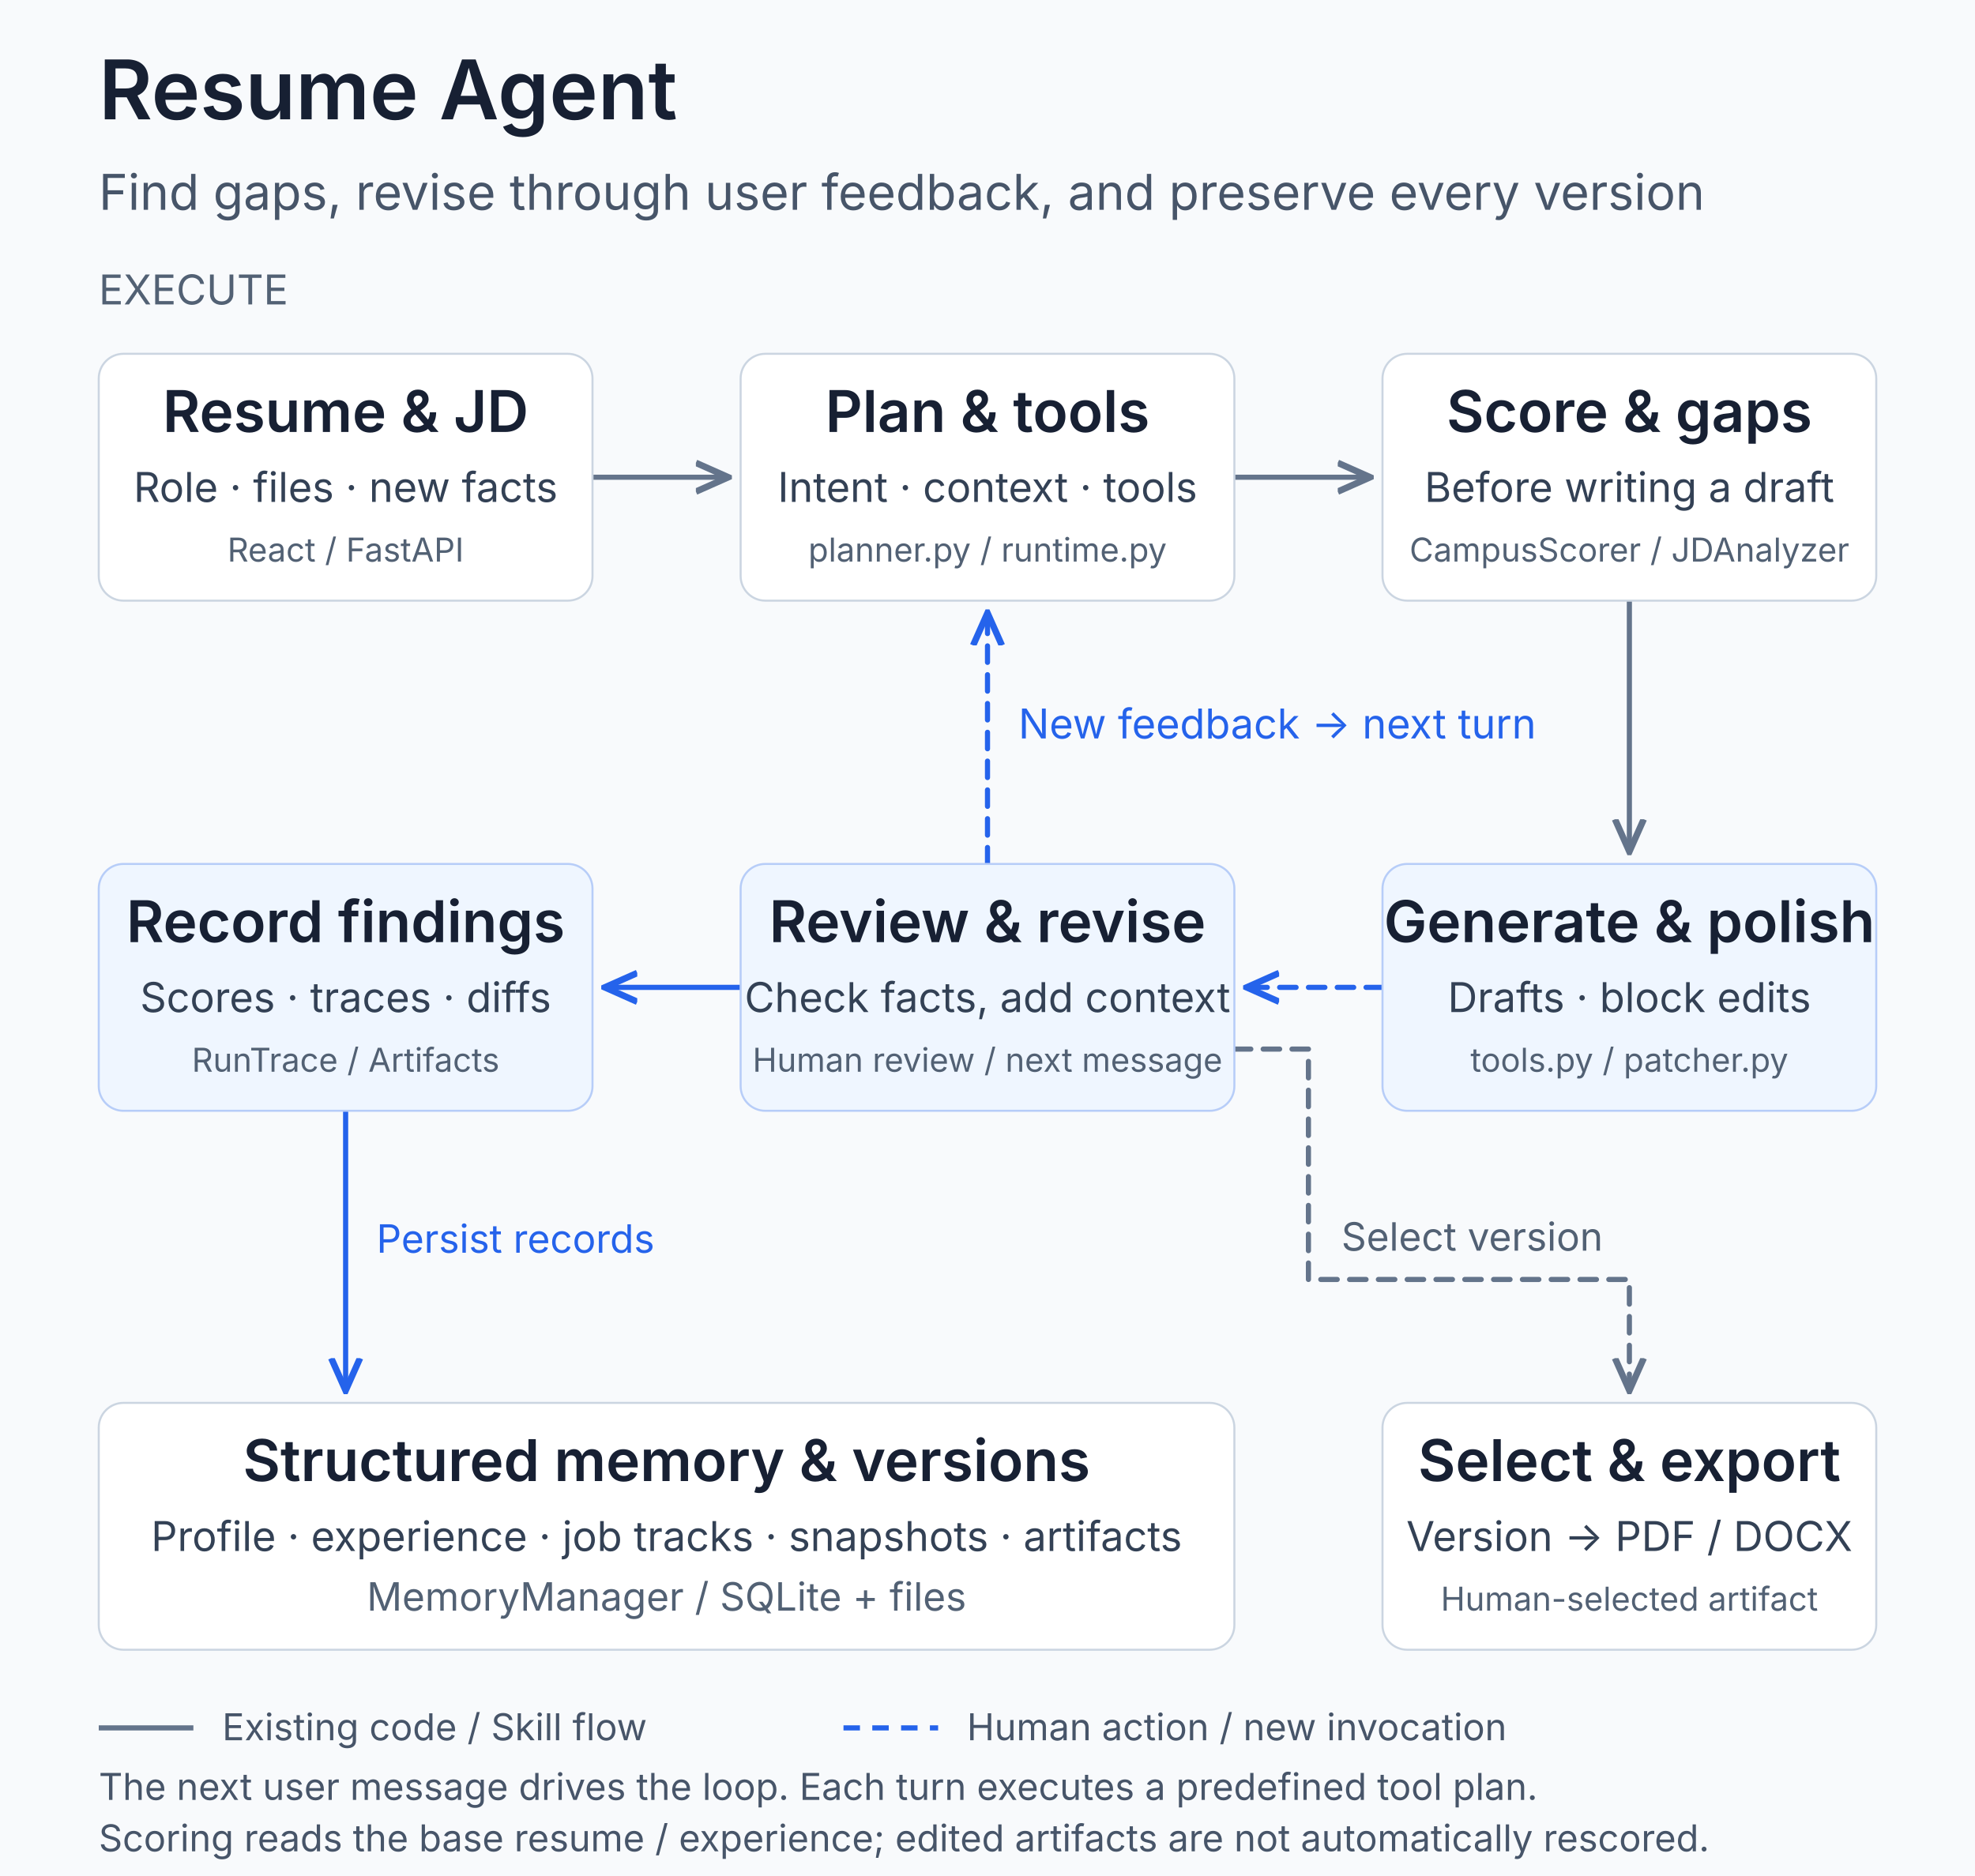
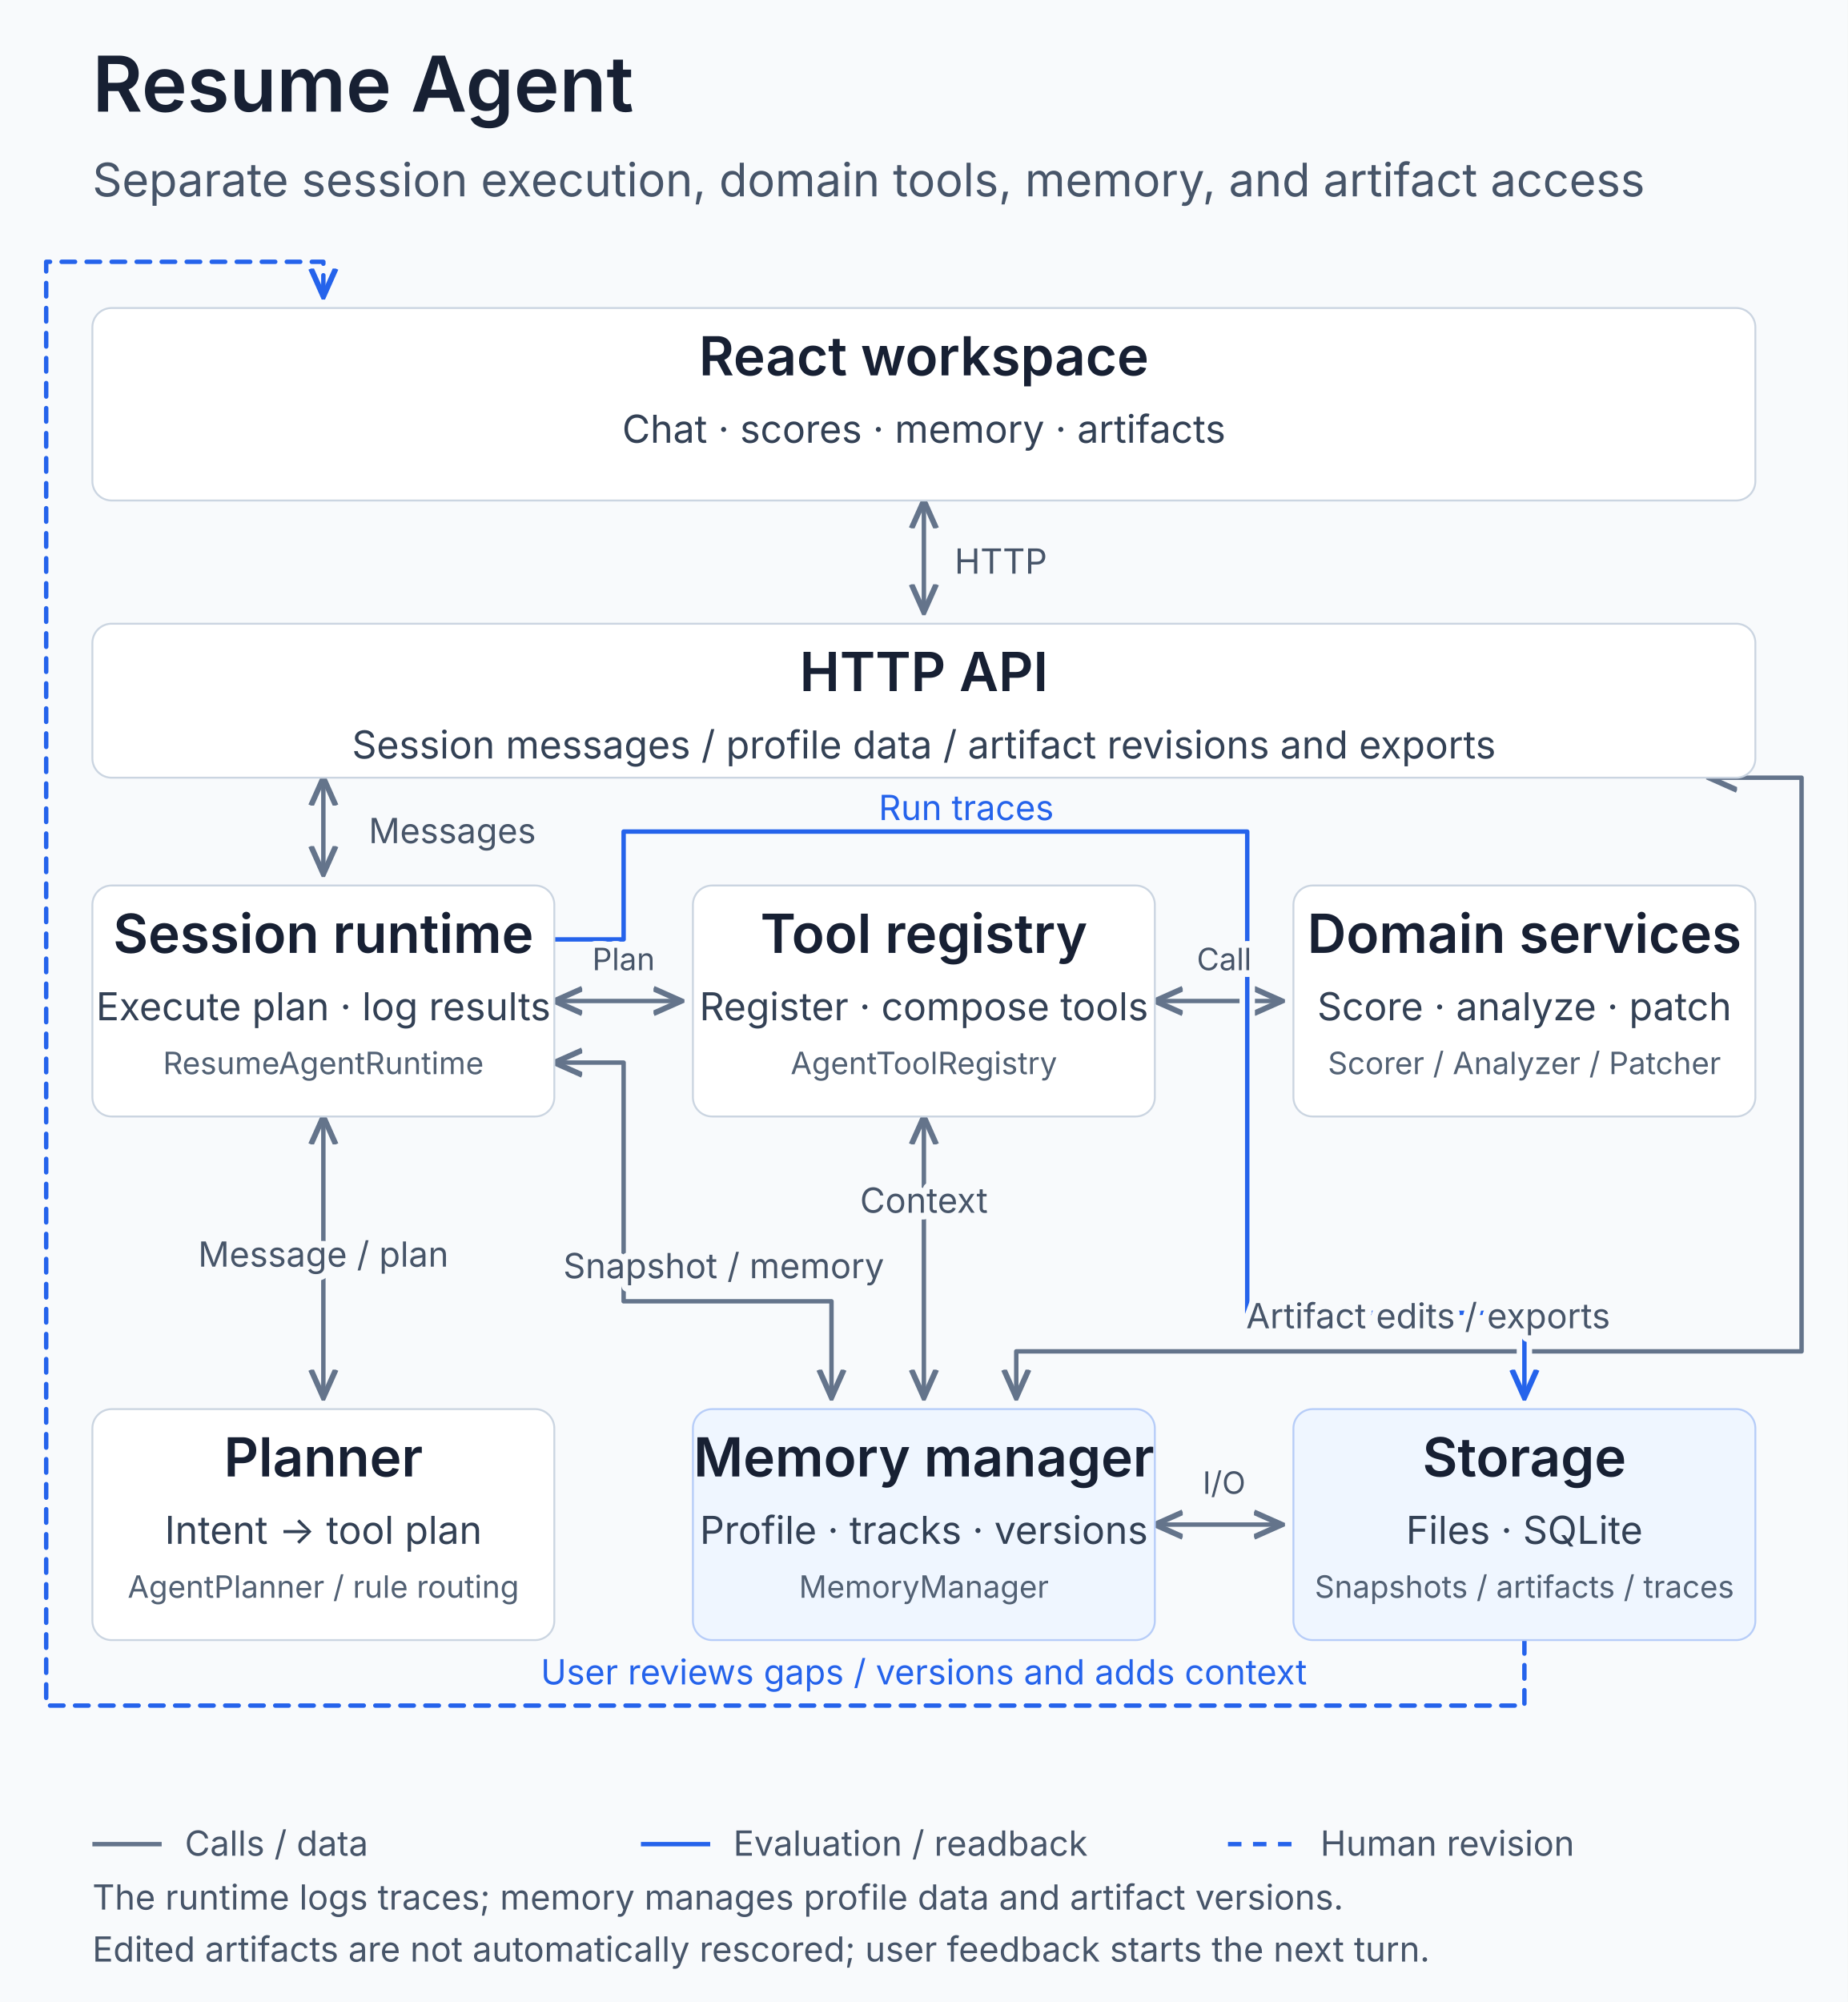
- <svg xmlns="http://www.w3.org/2000/svg" width="960" height="912" viewBox="0 0 960 912" role="img" aria-labelledby="title desc" lang="en">
+ <svg xmlns="http://www.w3.org/2000/svg" width="960" height="1040" viewBox="0 0 960 1040" role="img" aria-labelledby="title desc" lang="en">
  <defs>
-     <marker id="gray" viewBox="0 0 10 10" refX="9" refY="5" markerWidth="7" markerHeight="7" orient="auto">
+     <marker id="gray" viewBox="0 0 10 10" refX="9" refY="5" markerWidth="7" markerHeight="7" orient="auto-start-reverse">
      <path d="M 0 1 L 9 5 L 0 9" fill="none" stroke="#64748b" stroke-width="1.8" />
    </marker>
-     <marker id="blue" viewBox="0 0 10 10" refX="9" refY="5" markerWidth="7" markerHeight="7" orient="auto">
+     <marker id="blue" viewBox="0 0 10 10" refX="9" refY="5" markerWidth="7" markerHeight="7" orient="auto-start-reverse">
      <path d="M 0 1 L 9 5 L 0 9" fill="none" stroke="#2563eb" stroke-width="1.8" />
    </marker>
  </defs>
-   <rect width="960" height="912" fill="#f8fafc" />
+   <rect width="960" height="1040" fill="#f8fafc" />
  <g font-family="system-ui, -apple-system, BlinkMacSystemFont, Segoe UI, PingFang SC, Microsoft YaHei, sans-serif">
    <text x="48" y="58" font-size="40" fill="#172033" text-anchor="start" font-weight="600">Resume Agent</text>
-     <text x="48" y="102" font-size="24" fill="#475569" text-anchor="start" font-weight="400">Find gaps, revise through user feedback, and preserve every version</text>
-     <text x="48" y="148" font-size="20" fill="#526174" text-anchor="start" font-weight="400">EXECUTE</text>
-     <path d="M 288 232 H 354" fill="none" stroke="#64748b" stroke-width="2.5" stroke-linejoin="round" stroke-linecap="round" marker-end="url(#gray)" />
-     <path d="M 600 232 H 666" fill="none" stroke="#64748b" stroke-width="2.5" stroke-linejoin="round" stroke-linecap="round" marker-end="url(#gray)" />
-     <path d="M 792 292 V 414" fill="none" stroke="#64748b" stroke-width="2.5" stroke-linejoin="round" stroke-linecap="round" marker-end="url(#gray)" />
-     <path d="M 672 480 H 606" fill="none" stroke="#2563eb" stroke-width="2.5" stroke-linejoin="round" stroke-linecap="round" marker-end="url(#blue)" stroke-dasharray="8 6" />
-     <path d="M 360 480 H 294" fill="none" stroke="#2563eb" stroke-width="2.5" stroke-linejoin="round" stroke-linecap="round" marker-end="url(#blue)" />
-     <path d="M 480 420 V 298" fill="none" stroke="#2563eb" stroke-width="2.5" stroke-linejoin="round" stroke-linecap="round" marker-end="url(#blue)" stroke-dasharray="8 6" />
-     <text x="495" y="359" font-size="20" fill="#2563eb" text-anchor="start" font-weight="400">New feedback → next turn</text>
-     <path d="M 600 510 H 636 V 622 H 792 V 676" fill="none" stroke="#64748b" stroke-width="2.5" stroke-linejoin="round" stroke-linecap="round" marker-end="url(#gray)" stroke-dasharray="8 6" />
-     <text x="652" y="608" font-size="19" fill="#526174" text-anchor="start" font-weight="400">Select version</text>
-     <path d="M 168 540 V 676" fill="none" stroke="#2563eb" stroke-width="2.5" stroke-linejoin="round" stroke-linecap="round" marker-end="url(#blue)" />
-     <text x="183" y="609" font-size="19" fill="#2563eb" text-anchor="start" font-weight="400">Persist records</text>
-     <g>
-       <rect x="48" y="172" width="240" height="120" rx="12" fill="#ffffff" stroke="#cbd5e1" />
-       <text x="168.0" y="210" font-size="28" fill="#172033" text-anchor="middle" font-weight="600">Resume &amp; JD</text>
-       <text x="168.0" y="244" font-size="20" fill="#334155" text-anchor="middle" font-weight="400">Role · files · new facts</text>
-       <text x="168.0" y="273" font-size="16" fill="#526174" text-anchor="middle" font-weight="400">React / FastAPI</text>
+     <text x="48" y="102" font-size="24" fill="#475569" text-anchor="start" font-weight="400">Separate session execution, domain tools, memory, and artifact access</text>
+     <path d="M 480 260 V 318" fill="none" stroke="#f8fafc" stroke-width="8" stroke-linejoin="round" />
+     <path d="M 480 260 V 318" fill="none" stroke="#64748b" stroke-width="2.3" stroke-linejoin="round" stroke-linecap="round" marker-end="url(#gray)" marker-start="url(#gray)" />
+     <path d="M 168 404 V 454" fill="none" stroke="#f8fafc" stroke-width="8" stroke-linejoin="round" />
+     <path d="M 168 404 V 454" fill="none" stroke="#64748b" stroke-width="2.3" stroke-linejoin="round" stroke-linecap="round" marker-end="url(#gray)" marker-start="url(#gray)" />
+     <path d="M 288 520 H 354" fill="none" stroke="#f8fafc" stroke-width="8" stroke-linejoin="round" />
+     <path d="M 288 520 H 354" fill="none" stroke="#64748b" stroke-width="2.3" stroke-linejoin="round" stroke-linecap="round" marker-end="url(#gray)" marker-start="url(#gray)" />
+     <path d="M 600 520 H 666" fill="none" stroke="#f8fafc" stroke-width="8" stroke-linejoin="round" />
+     <path d="M 600 520 H 666" fill="none" stroke="#64748b" stroke-width="2.3" stroke-linejoin="round" stroke-linecap="round" marker-end="url(#gray)" marker-start="url(#gray)" />
+     <path d="M 168 580 V 726" fill="none" stroke="#f8fafc" stroke-width="8" stroke-linejoin="round" />
+     <path d="M 168 580 V 726" fill="none" stroke="#64748b" stroke-width="2.3" stroke-linejoin="round" stroke-linecap="round" marker-end="url(#gray)" marker-start="url(#gray)" />
+     <path d="M 288 552 H 324 V 676 H 432 V 726" fill="none" stroke="#f8fafc" stroke-width="8" stroke-linejoin="round" />
+     <path d="M 288 552 H 324 V 676 H 432 V 726" fill="none" stroke="#64748b" stroke-width="2.3" stroke-linejoin="round" stroke-linecap="round" marker-end="url(#gray)" marker-start="url(#gray)" />
+     <path d="M 480 580 V 726" fill="none" stroke="#f8fafc" stroke-width="8" stroke-linejoin="round" />
+     <path d="M 480 580 V 726" fill="none" stroke="#64748b" stroke-width="2.3" stroke-linejoin="round" stroke-linecap="round" marker-end="url(#gray)" marker-start="url(#gray)" />
+     <path d="M 888 404 H 936 V 702 H 528 V 726" fill="none" stroke="#f8fafc" stroke-width="8" stroke-linejoin="round" />
+     <path d="M 888 404 H 936 V 702 H 528 V 726" fill="none" stroke="#64748b" stroke-width="2.3" stroke-linejoin="round" stroke-linecap="round" marker-end="url(#gray)" marker-start="url(#gray)" />
+     <path d="M 288 488 H 324 V 432 H 648 V 682 H 792 V 726" fill="none" stroke="#f8fafc" stroke-width="8" stroke-linejoin="round" />
+     <path d="M 288 488 H 324 V 432 H 648 V 682 H 792 V 726" fill="none" stroke="#2563eb" stroke-width="2.3" stroke-linejoin="round" stroke-linecap="round" marker-end="url(#blue)" />
+     <path d="M 600 792 H 666" fill="none" stroke="#f8fafc" stroke-width="8" stroke-linejoin="round" />
+     <path d="M 600 792 H 666" fill="none" stroke="#64748b" stroke-width="2.3" stroke-linejoin="round" stroke-linecap="round" marker-end="url(#gray)" marker-start="url(#gray)" />
+     <path d="M 792 852 V 886 H 24 V 136 H 168 V 154" fill="none" stroke="#f8fafc" stroke-width="8" stroke-linejoin="round" />
+     <path d="M 792 852 V 886 H 24 V 136 H 168 V 154" fill="none" stroke="#2563eb" stroke-width="2.3" stroke-linejoin="round" stroke-linecap="round" stroke-dasharray="7 6" marker-end="url(#blue)" />
+     <g class="module" data-module="React workspace">
+       <rect x="48" y="160" width="864" height="100" rx="10" fill="#ffffff" stroke="#cbd5e1" />
+       <text x="480.0" y="195" font-size="28" fill="#172033" text-anchor="middle" font-weight="600">React workspace</text>
+       <text x="480.0" y="230" font-size="20" fill="#334155" text-anchor="middle" font-weight="400">Chat · scores · memory · artifacts</text>
    </g>
-     <g>
-       <rect x="360" y="172" width="240" height="120" rx="12" fill="#ffffff" stroke="#cbd5e1" />
-       <text x="480.0" y="210" font-size="28" fill="#172033" text-anchor="middle" font-weight="600">Plan &amp; tools</text>
-       <text x="480.0" y="244" font-size="20" fill="#334155" text-anchor="middle" font-weight="400">Intent · context · tools</text>
-       <text x="480.0" y="273" font-size="16" fill="#526174" text-anchor="middle" font-weight="400">planner.py / runtime.py</text>
+     <g class="module" data-module="HTTP API">
+       <rect x="48" y="324" width="864" height="80" rx="10" fill="#ffffff" stroke="#cbd5e1" />
+       <text x="480.0" y="359" font-size="28" fill="#172033" text-anchor="middle" font-weight="600">HTTP API</text>
+       <text x="480.0" y="394" font-size="20" fill="#334155" text-anchor="middle" font-weight="400">Session messages / profile data / artifact revisions and exports</text>
    </g>
-     <g>
-       <rect x="672" y="172" width="240" height="120" rx="12" fill="#ffffff" stroke="#cbd5e1" />
-       <text x="792.0" y="210" font-size="28" fill="#172033" text-anchor="middle" font-weight="600">Score &amp; gaps</text>
-       <text x="792.0" y="244" font-size="20" fill="#334155" text-anchor="middle" font-weight="400">Before writing a draft</text>
-       <text x="792.0" y="273" font-size="16" fill="#526174" text-anchor="middle" font-weight="400">CampusScorer / JDAnalyzer</text>
+     <g class="module" data-module="Session runtime">
+       <rect x="48" y="460" width="240" height="120" rx="10" fill="#ffffff" stroke="#cbd5e1" />
+       <text x="168.0" y="495" font-size="28" fill="#172033" text-anchor="middle" font-weight="600">Session runtime</text>
+       <text x="168.0" y="530" font-size="20" fill="#334155" text-anchor="middle" font-weight="400">Execute plan · log results</text>
+       <text x="168.0" y="558" font-size="16" fill="#526174" text-anchor="middle" font-weight="400">ResumeAgentRuntime</text>
    </g>
-     <g>
-       <rect x="672" y="420" width="240" height="120" rx="12" fill="#eff6ff" stroke="#b7cdf8" />
-       <text x="792.0" y="458" font-size="28" fill="#172033" text-anchor="middle" font-weight="600">Generate &amp; polish</text>
-       <text x="792.0" y="492" font-size="20" fill="#334155" text-anchor="middle" font-weight="400">Drafts · block edits</text>
-       <text x="792.0" y="521" font-size="16" fill="#526174" text-anchor="middle" font-weight="400">tools.py / patcher.py</text>
+     <g class="module" data-module="Tool registry">
+       <rect x="360" y="460" width="240" height="120" rx="10" fill="#ffffff" stroke="#cbd5e1" />
+       <text x="480.0" y="495" font-size="28" fill="#172033" text-anchor="middle" font-weight="600">Tool registry</text>
+       <text x="480.0" y="530" font-size="20" fill="#334155" text-anchor="middle" font-weight="400">Register · compose tools</text>
+       <text x="480.0" y="558" font-size="16" fill="#526174" text-anchor="middle" font-weight="400">AgentToolRegistry</text>
    </g>
-     <g>
-       <rect x="360" y="420" width="240" height="120" rx="12" fill="#eff6ff" stroke="#b7cdf8" />
-       <text x="480.0" y="458" font-size="28" fill="#172033" text-anchor="middle" font-weight="600">Review &amp; revise</text>
-       <text x="480.0" y="492" font-size="20" fill="#334155" text-anchor="middle" font-weight="400">Check facts, add context</text>
-       <text x="480.0" y="521" font-size="16" fill="#526174" text-anchor="middle" font-weight="400">Human review / next message</text>
+     <g class="module" data-module="Domain services">
+       <rect x="672" y="460" width="240" height="120" rx="10" fill="#ffffff" stroke="#cbd5e1" />
+       <text x="792.0" y="495" font-size="28" fill="#172033" text-anchor="middle" font-weight="600">Domain services</text>
+       <text x="792.0" y="530" font-size="20" fill="#334155" text-anchor="middle" font-weight="400">Score · analyze · patch</text>
+       <text x="792.0" y="558" font-size="16" fill="#526174" text-anchor="middle" font-weight="400">Scorer / Analyzer / Patcher</text>
    </g>
-     <g>
-       <rect x="48" y="420" width="240" height="120" rx="12" fill="#eff6ff" stroke="#b7cdf8" />
-       <text x="168.0" y="458" font-size="28" fill="#172033" text-anchor="middle" font-weight="600">Record findings</text>
-       <text x="168.0" y="492" font-size="20" fill="#334155" text-anchor="middle" font-weight="400">Scores · traces · diffs</text>
-       <text x="168.0" y="521" font-size="16" fill="#526174" text-anchor="middle" font-weight="400">RunTrace / Artifacts</text>
+     <g class="module" data-module="Planner">
+       <rect x="48" y="732" width="240" height="120" rx="10" fill="#ffffff" stroke="#cbd5e1" />
+       <text x="168.0" y="767" font-size="28" fill="#172033" text-anchor="middle" font-weight="600">Planner</text>
+       <text x="168.0" y="802" font-size="20" fill="#334155" text-anchor="middle" font-weight="400">Intent → tool plan</text>
+       <text x="168.0" y="830" font-size="16" fill="#526174" text-anchor="middle" font-weight="400">AgentPlanner / rule routing</text>
    </g>
-     <g>
-       <rect x="48" y="682" width="552" height="120" rx="12" fill="#ffffff" stroke="#cbd5e1" />
-       <text x="324.0" y="720" font-size="28" fill="#172033" text-anchor="middle" font-weight="600">Structured memory &amp; versions</text>
-       <text x="324.0" y="754" font-size="20" fill="#334155" text-anchor="middle" font-weight="400">Profile · experience · job tracks · snapshots · artifacts</text>
-       <text x="324.0" y="783" font-size="19" fill="#526174" text-anchor="middle" font-weight="400">MemoryManager / SQLite + files</text>
+     <g class="module" data-module="Memory manager">
+       <rect x="360" y="732" width="240" height="120" rx="10" fill="#eff6ff" stroke="#b7cdf8" />
+       <text x="480.0" y="767" font-size="28" fill="#172033" text-anchor="middle" font-weight="600">Memory manager</text>
+       <text x="480.0" y="802" font-size="20" fill="#334155" text-anchor="middle" font-weight="400">Profile · tracks · versions</text>
+       <text x="480.0" y="830" font-size="16" fill="#526174" text-anchor="middle" font-weight="400">MemoryManager</text>
    </g>
-     <g>
-       <rect x="672" y="682" width="240" height="120" rx="12" fill="#ffffff" stroke="#cbd5e1" />
-       <text x="792.0" y="720" font-size="28" fill="#172033" text-anchor="middle" font-weight="600">Select &amp; export</text>
-       <text x="792.0" y="754" font-size="20" fill="#334155" text-anchor="middle" font-weight="400">Version → PDF / DOCX</text>
-       <text x="792.0" y="783" font-size="16" fill="#526174" text-anchor="middle" font-weight="400">Human-selected artifact</text>
+     <g class="module" data-module="Storage">
+       <rect x="672" y="732" width="240" height="120" rx="10" fill="#eff6ff" stroke="#b7cdf8" />
+       <text x="792.0" y="767" font-size="28" fill="#172033" text-anchor="middle" font-weight="600">Storage</text>
+       <text x="792.0" y="802" font-size="20" fill="#334155" text-anchor="middle" font-weight="400">Files · SQLite</text>
+       <text x="792.0" y="830" font-size="16" fill="#526174" text-anchor="middle" font-weight="400">Snapshots / artifacts / traces</text>
    </g>
-     <line x1="48" y1="840" x2="94" y2="840" stroke="#64748b" stroke-width="2.5" />
-     <text x="108" y="846" font-size="18" fill="#475569" text-anchor="start" font-weight="400">Existing code / Skill flow</text>
-     <line x1="410" y1="840" x2="456" y2="840" stroke="#2563eb" stroke-width="2.5" stroke-dasharray="8 6" />
-     <text x="470" y="846" font-size="18" fill="#475569" text-anchor="start" font-weight="400">Human action / new invocation</text>
-     <text x="48" y="875" font-size="18" fill="#475569" text-anchor="start" font-weight="400">The next user message drives the loop. Each turn executes a predefined tool plan.</text>
-     <text x="48" y="900" font-size="18" fill="#475569" text-anchor="start" font-weight="400">Scoring reads the base resume / experience; edited artifacts are not automatically rescored.</text>
+     <g class="edge-label">
+       <text x="520" y="298" font-size="18" text-anchor="middle" fill="#475569" stroke="#f8fafc" stroke-width="7" stroke-linejoin="round" paint-order="stroke fill">HTTP</text>
+     </g>
+     <g class="edge-label">
+       <text x="235" y="438" font-size="18" text-anchor="middle" fill="#475569" stroke="#f8fafc" stroke-width="7" stroke-linejoin="round" paint-order="stroke fill">Messages</text>
+     </g>
+     <g class="edge-label">
+       <text x="324" y="504" font-size="16" text-anchor="middle" fill="#475569" stroke="#f8fafc" stroke-width="7" stroke-linejoin="round" paint-order="stroke fill">Plan</text>
+     </g>
+     <g class="edge-label">
+       <text x="636" y="504" font-size="16" text-anchor="middle" fill="#475569" stroke="#f8fafc" stroke-width="7" stroke-linejoin="round" paint-order="stroke fill">Call</text>
+     </g>
+     <g class="edge-label">
+       <text x="168" y="658" font-size="18" text-anchor="middle" fill="#475569" stroke="#f8fafc" stroke-width="7" stroke-linejoin="round" paint-order="stroke fill">Message / plan</text>
+     </g>
+     <g class="edge-label">
+       <text x="376" y="664" font-size="18" text-anchor="middle" fill="#475569" stroke="#f8fafc" stroke-width="7" stroke-linejoin="round" paint-order="stroke fill">Snapshot / memory</text>
+     </g>
+     <g class="edge-label">
+       <text x="480" y="630" font-size="18" text-anchor="middle" fill="#475569" stroke="#f8fafc" stroke-width="7" stroke-linejoin="round" paint-order="stroke fill">Context</text>
+     </g>
+     <g class="edge-label">
+       <text x="742" y="690" font-size="18" text-anchor="middle" fill="#475569" stroke="#f8fafc" stroke-width="7" stroke-linejoin="round" paint-order="stroke fill">Artifact edits / exports</text>
+     </g>
+     <g class="edge-label">
+       <text x="502" y="426" font-size="18" text-anchor="middle" fill="#2563eb" stroke="#f8fafc" stroke-width="7" stroke-linejoin="round" paint-order="stroke fill">Run traces</text>
+     </g>
+     <g class="edge-label">
+       <text x="636" y="776" font-size="16" text-anchor="middle" fill="#475569" stroke="#f8fafc" stroke-width="7" stroke-linejoin="round" paint-order="stroke fill">I/O</text>
+     </g>
+     <g class="edge-label">
+       <text x="480" y="875" font-size="18" text-anchor="middle" fill="#2563eb" stroke="#f8fafc" stroke-width="7" stroke-linejoin="round" paint-order="stroke fill">User reviews gaps / versions and adds context</text>
+     </g>
+     <line x1="48" y1="958" x2="84" y2="958" stroke="#64748b" stroke-width="2.3" />
+     <text x="96" y="964" font-size="18" fill="#475569" text-anchor="start" font-weight="400">Calls / data</text>
+     <line x1="333" y1="958" x2="369" y2="958" stroke="#2563eb" stroke-width="2.3" />
+     <text x="381" y="964" font-size="18" fill="#475569" text-anchor="start" font-weight="400">Evaluation / readback</text>
+     <line x1="638" y1="958" x2="674" y2="958" stroke="#2563eb" stroke-width="2.3" stroke-dasharray="7 6" />
+     <text x="686" y="964" font-size="18" fill="#475569" text-anchor="start" font-weight="400">Human revision</text>
+     <text x="48" y="992" font-size="18" fill="#475569" text-anchor="start" font-weight="400">The runtime logs traces; memory manages profile data and artifact versions.</text>
+     <text x="48" y="1019" font-size="18" fill="#475569" text-anchor="start" font-weight="400">Edited artifacts are not automatically rescored; user feedback starts the next turn.</text>
  </g>
</svg>
